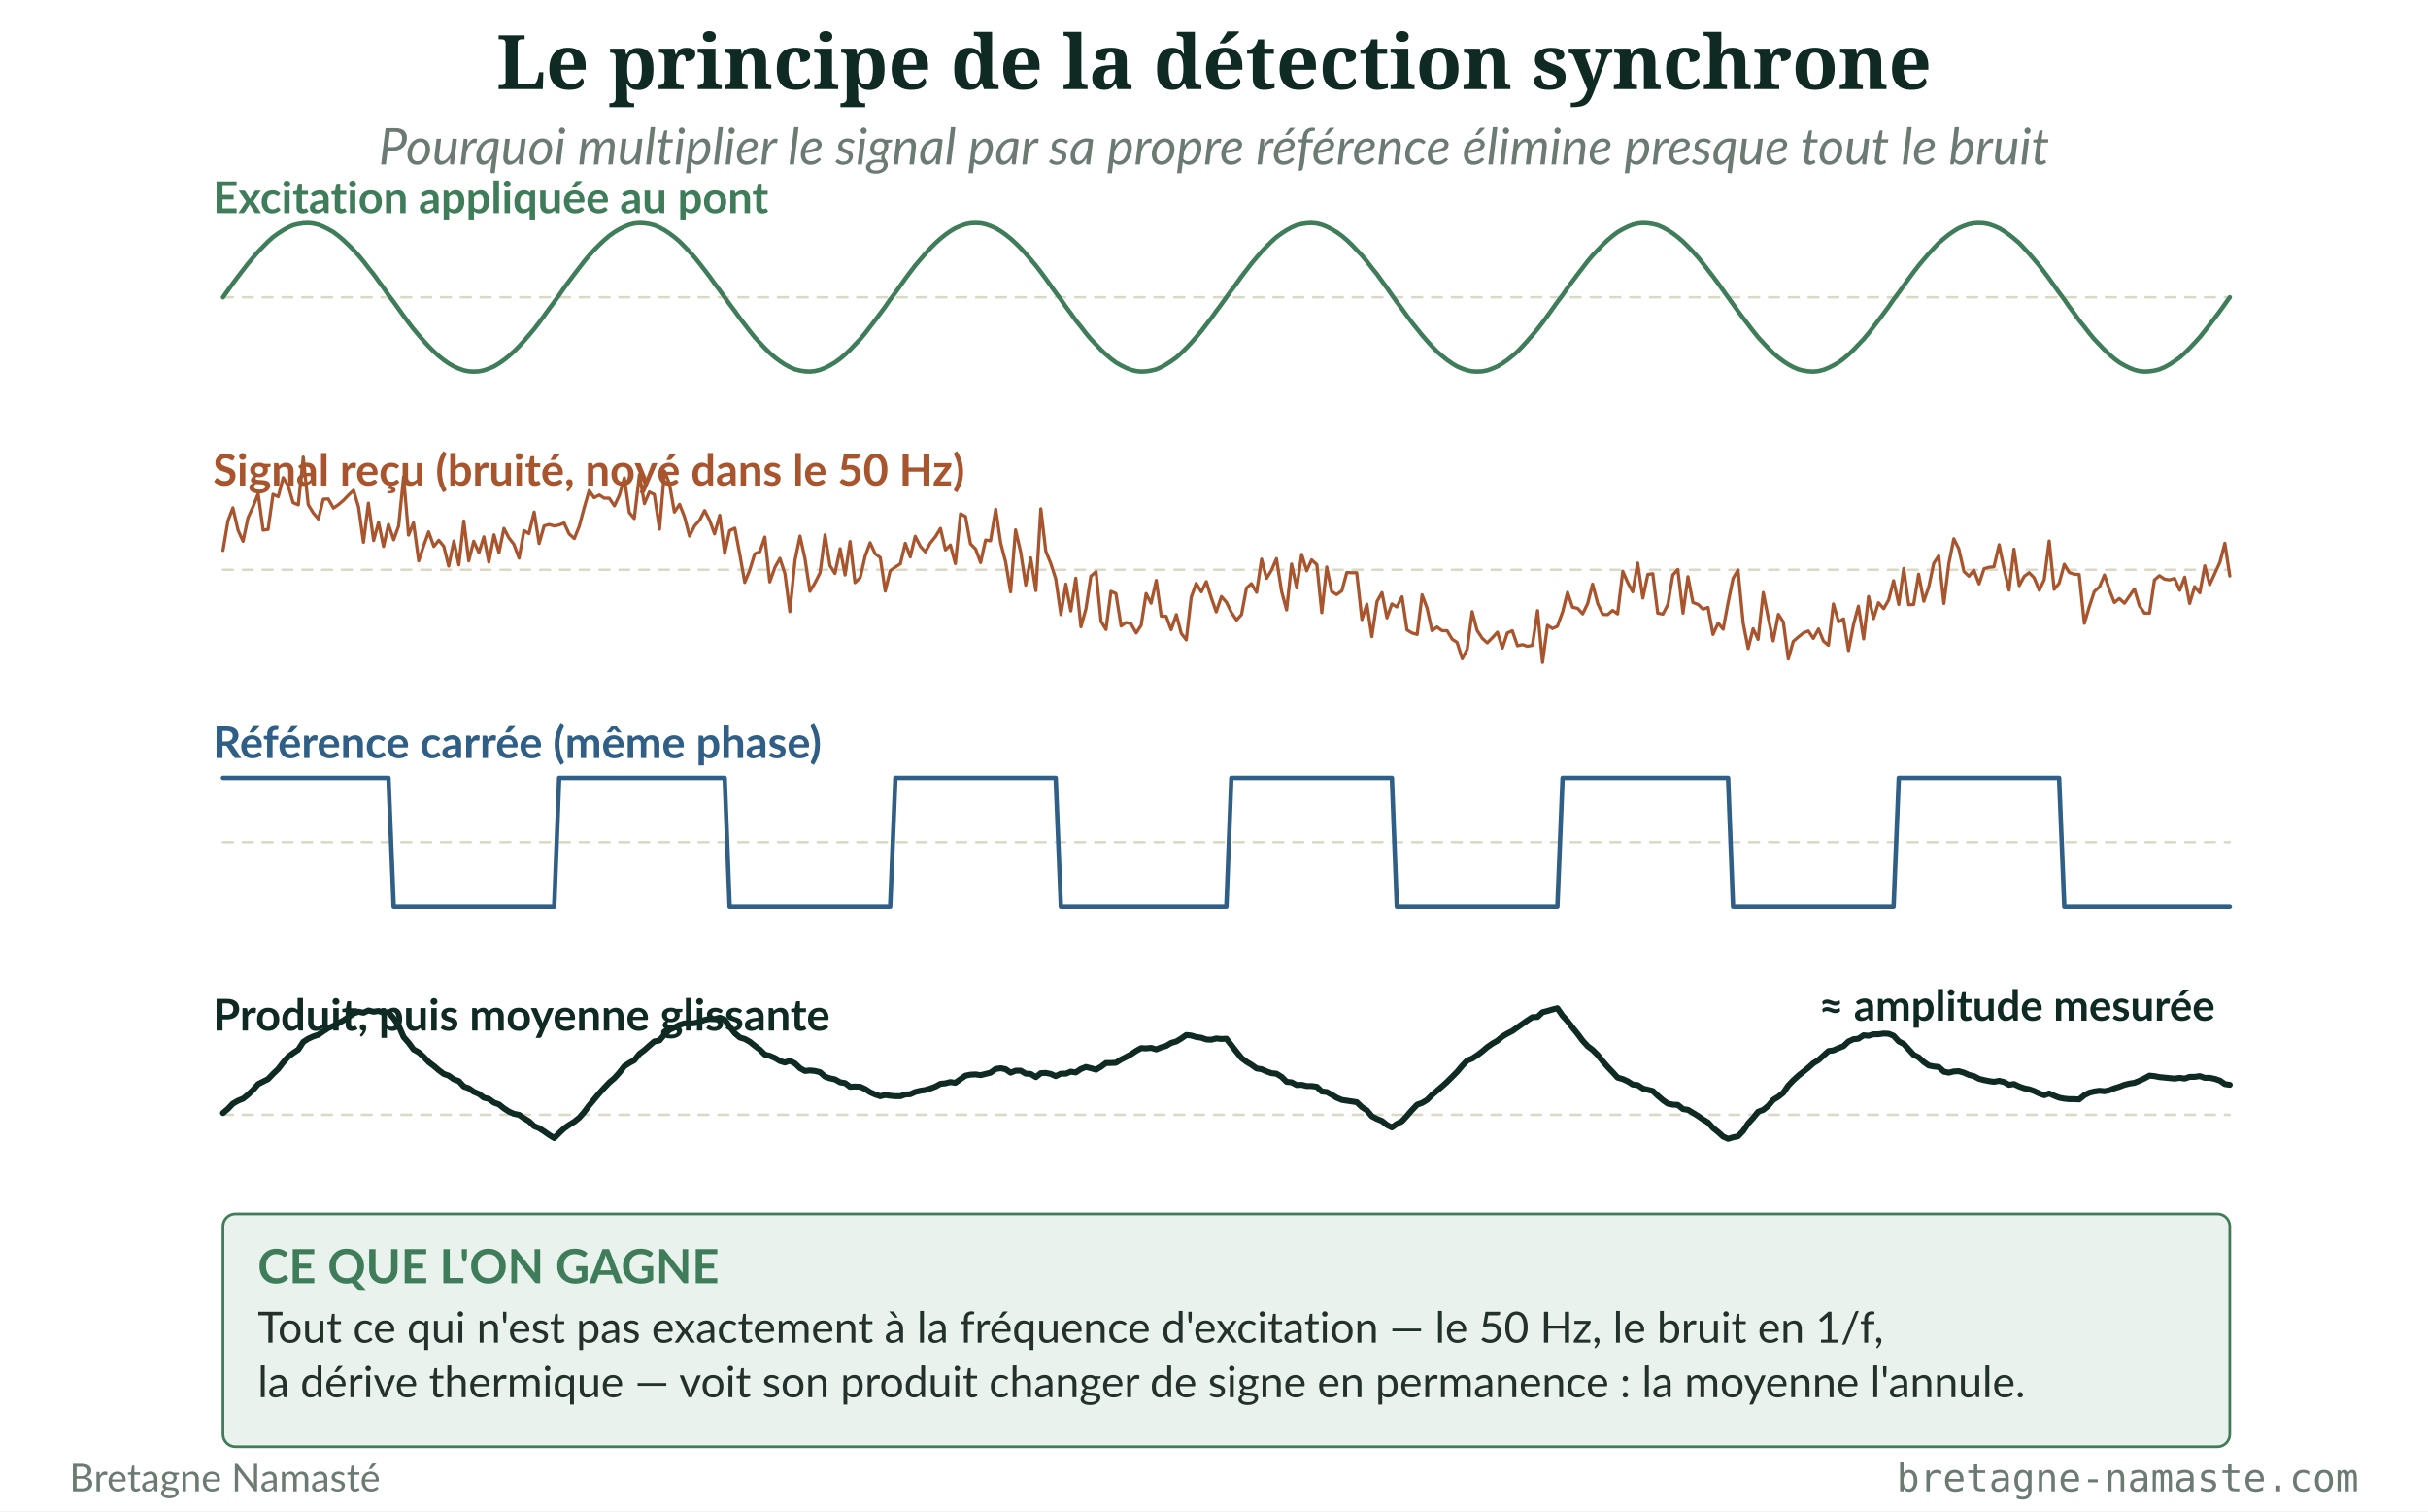
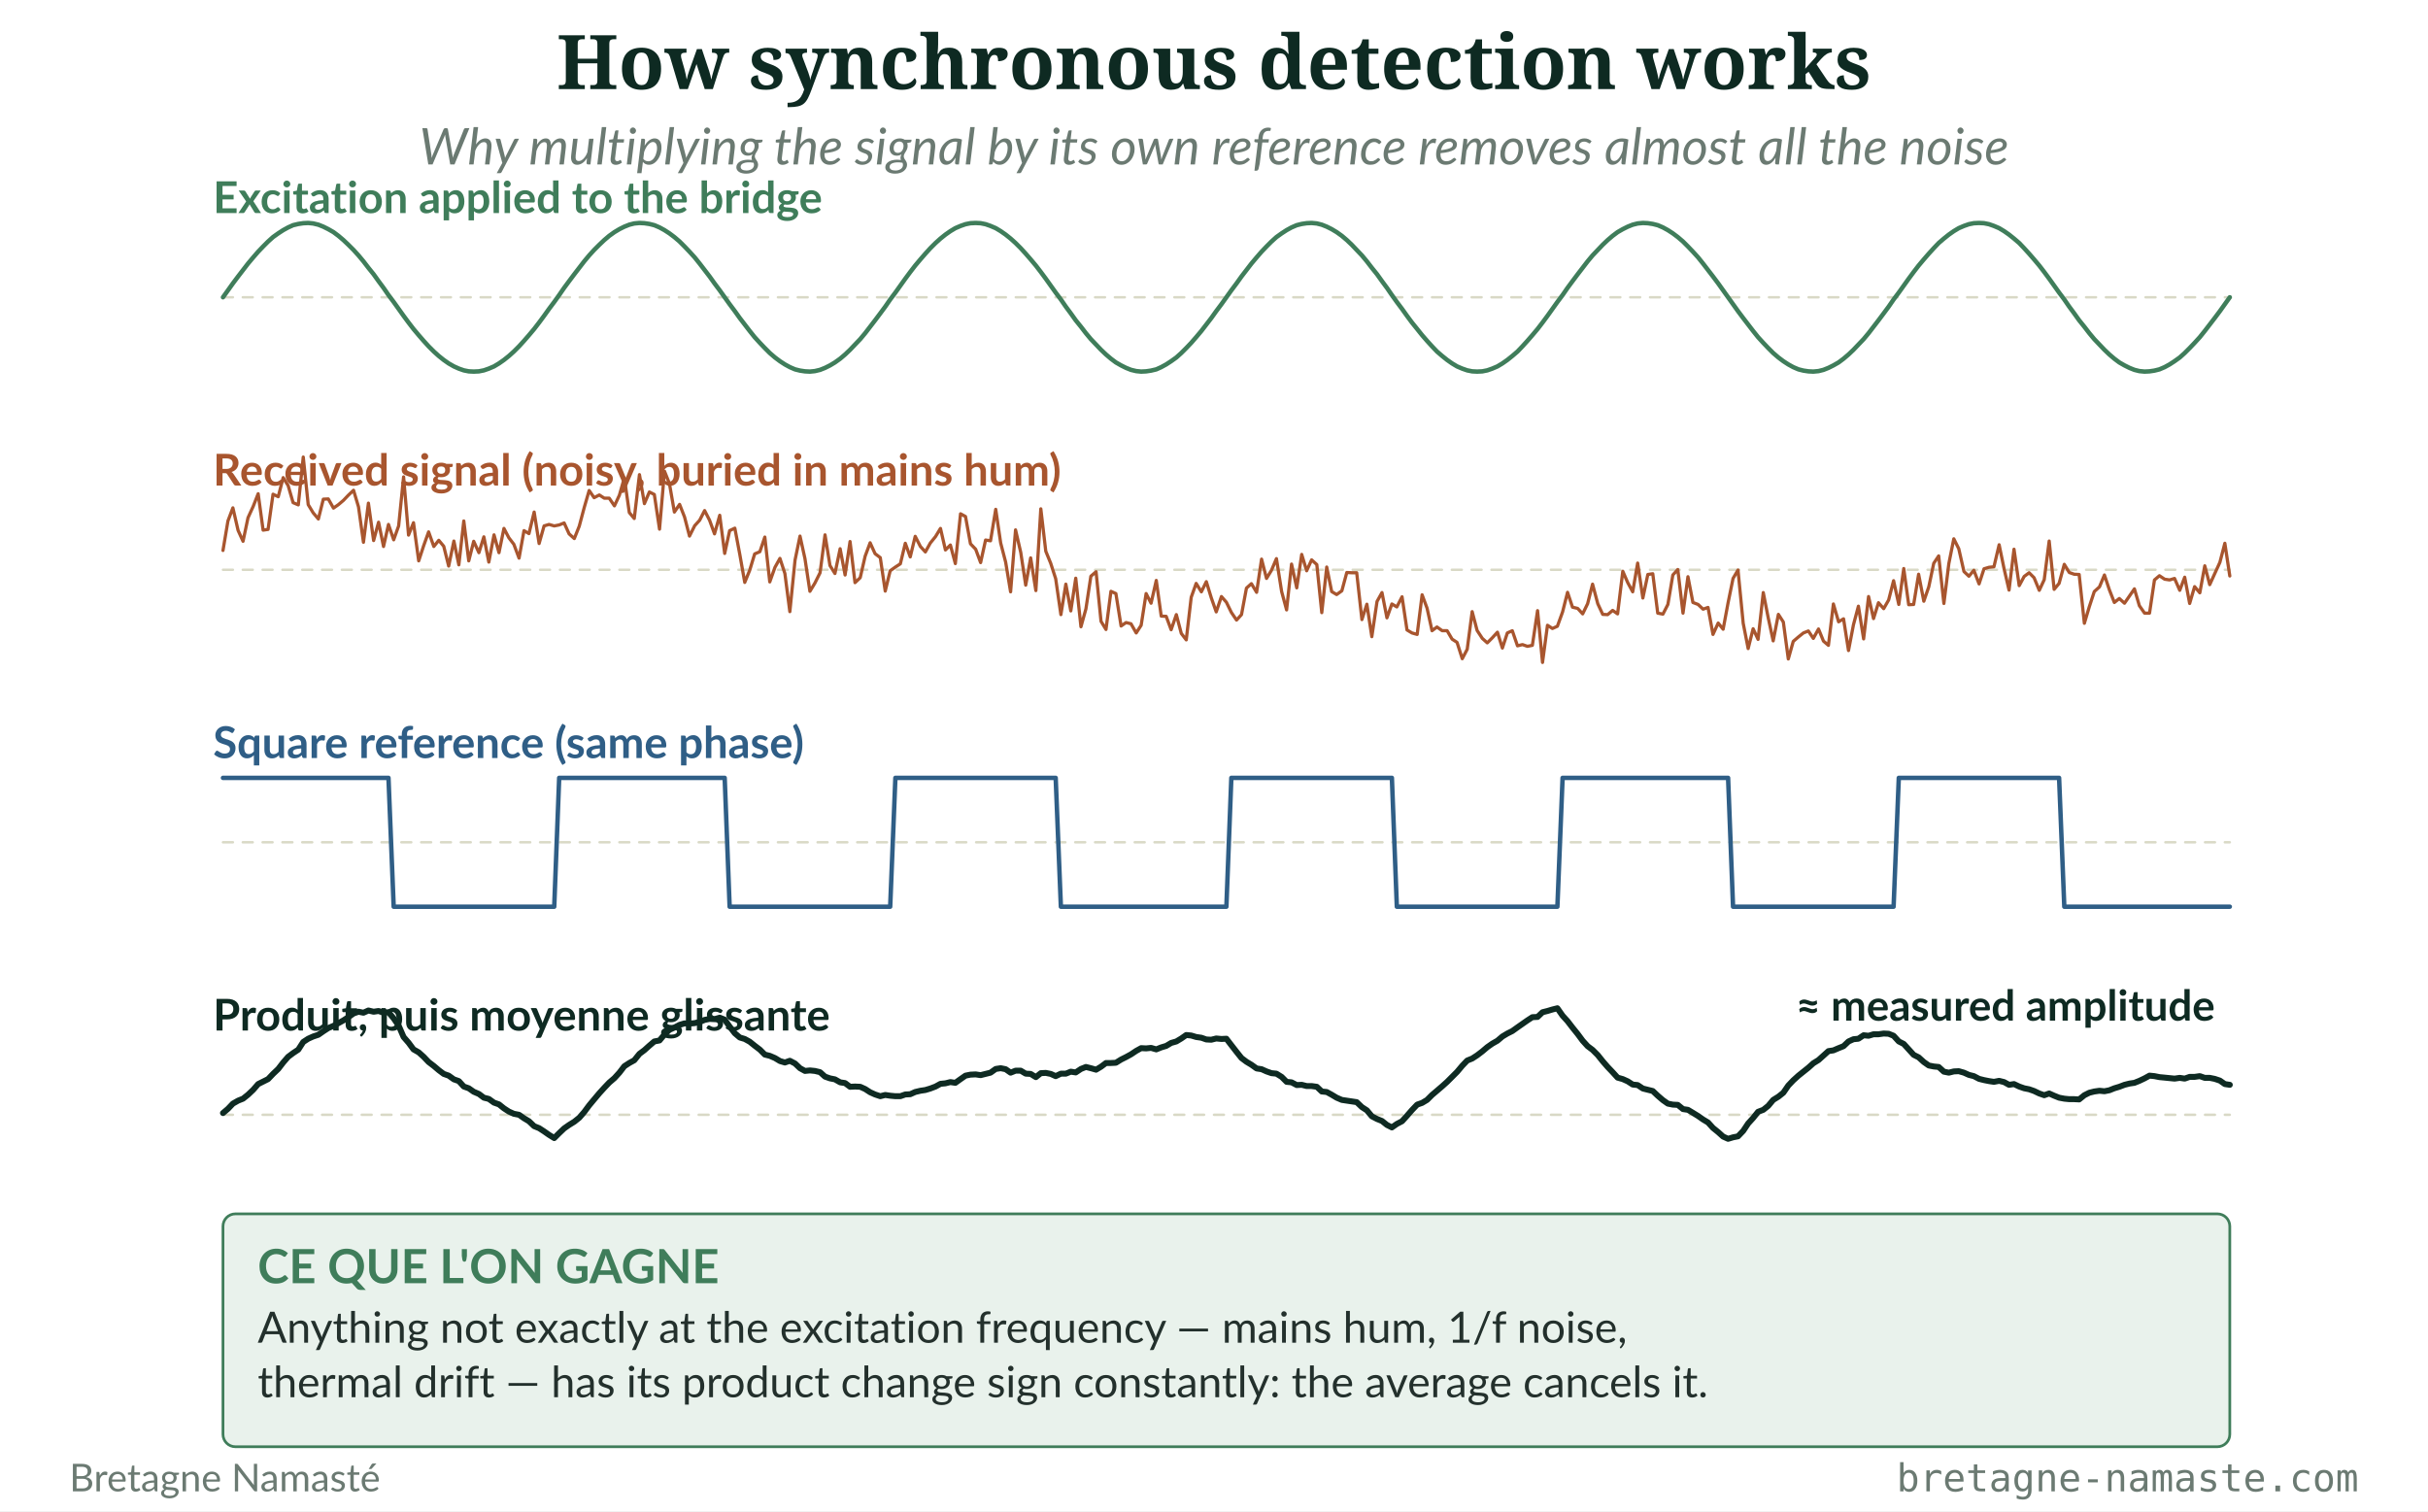
<svg xmlns="http://www.w3.org/2000/svg" viewBox="0 0 980 610" width="980" height="610">
  <defs>
    <marker id="ah" viewBox="0 0 10 10" refX="8.5" refY="5" markerWidth="5.5" markerHeight="5.5" orient="auto-start-reverse">
      <path d="M0,0 L10,5 L0,10 z" fill="#B08528" />
    </marker>
    <marker id="ahb" viewBox="0 0 10 10" refX="8.5" refY="5" markerWidth="5.5" markerHeight="5.5" orient="auto-start-reverse">
      <path d="M0,0 L10,5 L0,10 z" fill="#2F5E86" />
    </marker>
    <marker id="ahv" viewBox="0 0 10 10" refX="8.5" refY="5" markerWidth="5.5" markerHeight="5.5" orient="auto-start-reverse">
      <path d="M0,0 L10,5 L0,10 z" fill="#3F7D5A" />
    </marker>
    <marker id="ahk" viewBox="0 0 10 10" refX="8.5" refY="5" markerWidth="5" markerHeight="5" orient="auto-start-reverse">
      <path d="M0,0 L10,5 L0,10 z" fill="#23302C" />
    </marker>
    <marker id="ahc" viewBox="0 0 10 10" refX="8.5" refY="5" markerWidth="5.5" markerHeight="5.5" orient="auto-start-reverse">
      <path d="M0,0 L10,5 L0,10 z" fill="#A8552E" />
    </marker>
    <pattern id="hatch" width="7" height="7" patternTransform="rotate(45)" patternUnits="userSpaceOnUse">
      <line x1="0" y1="0" x2="0" y2="7" stroke="#E0C073" stroke-width="2.4" />
    </pattern>
    <pattern id="hatchb" width="7" height="7" patternTransform="rotate(45)" patternUnits="userSpaceOnUse">
      <line x1="0" y1="0" x2="0" y2="7" stroke="#cfe0f2" stroke-width="2.8" />
    </pattern>
  </defs>
  <rect width="980" height="610" fill="#FFFFFF" />
-   <text x="490.0" y="35.955" font-family="Cormorant Garamond, serif" font-size="30.42" fill="#0E2A22" text-anchor="middle" font-weight="700" font-style="normal" letter-spacing="0">Le principe de la détection synchrone</text>
-   <text x="490.0" y="66.379" font-family="Lato, sans-serif" font-size="20.47" fill="#6B7A72" text-anchor="middle" font-weight="400" font-style="italic" letter-spacing="0">Pourquoi multiplier le signal par sa propre référence élimine presque tout le bruit</text>
+   <text x="490.0" y="35.955" font-family="Cormorant Garamond, serif" font-size="30.42" fill="#0E2A22" text-anchor="middle" font-weight="700" font-style="normal" letter-spacing="0">How synchronous detection works</text>
+   <text x="490.0" y="66.379" font-family="Lato, sans-serif" font-size="20.47" fill="#6B7A72" text-anchor="middle" font-weight="400" font-style="italic" letter-spacing="0">Why multiplying the signal by its own reference removes almost all the noise</text>
  <line x1="90" y1="120" x2="900" y2="120" stroke="#D9D9C6" stroke-width="1.0" stroke-linecap="round" stroke-dasharray="4 4" />
-   <text x="86" y="86" font-family="Lato, sans-serif" font-size="17.7" fill="#3F7D5A" text-anchor="start" font-weight="700" font-style="normal" letter-spacing="0">Excitation appliquée au pont</text>
+   <text x="86" y="86" font-family="Lato, sans-serif" font-size="17.7" fill="#3F7D5A" text-anchor="start" font-weight="700" font-style="normal" letter-spacing="0">Excitation applied to the bridge</text>
  <line x1="90" y1="230" x2="900" y2="230" stroke="#D9D9C6" stroke-width="1.0" stroke-linecap="round" stroke-dasharray="4 4" />
-   <text x="86" y="196" font-family="Lato, sans-serif" font-size="17.7" fill="#A8552E" text-anchor="start" font-weight="700" font-style="normal" letter-spacing="0">Signal reçu (bruité, noyé dans le 50 Hz)</text>
+   <text x="86" y="196" font-family="Lato, sans-serif" font-size="17.7" fill="#A8552E" text-anchor="start" font-weight="700" font-style="normal" letter-spacing="0">Received signal (noisy, buried in mains hum)</text>
  <line x1="90" y1="340" x2="900" y2="340" stroke="#D9D9C6" stroke-width="1.0" stroke-linecap="round" stroke-dasharray="4 4" />
-   <text x="86" y="306" font-family="Lato, sans-serif" font-size="17.7" fill="#2F5E86" text-anchor="start" font-weight="700" font-style="normal" letter-spacing="0">Référence carrée (même phase)</text>
+   <text x="86" y="306" font-family="Lato, sans-serif" font-size="17.7" fill="#2F5E86" text-anchor="start" font-weight="700" font-style="normal" letter-spacing="0">Square reference (same phase)</text>
  <line x1="90" y1="450" x2="900" y2="450" stroke="#D9D9C6" stroke-width="1.0" stroke-linecap="round" stroke-dasharray="4 4" />
  <text x="86" y="416" font-family="Lato, sans-serif" font-size="17.7" fill="#0E2A22" text-anchor="start" font-weight="700" font-style="normal" letter-spacing="0">Produit, puis moyenne glissante</text>
  <path d="M 90.0,120.0 L 92.0,117.2 L 94.0,114.4 L 96.1,111.6 L 98.1,109.0 L 100.1,106.4 L 102.2,103.9 L 104.2,101.6 L 106.2,99.5 L 108.2,97.5 L 110.2,95.7 L 112.3,94.2 L 114.3,92.9 L 116.3,91.8 L 118.3,90.9 L 120.4,90.4 L 122.4,90.1 L 124.4,90.0 L 126.4,90.2 L 128.5,90.7 L 130.5,91.5 L 132.5,92.5 L 134.6,93.7 L 136.6,95.2 L 138.6,96.9 L 140.6,98.8 L 142.7,100.9 L 144.7,103.1 L 146.7,105.5 L 148.7,108.1 L 150.8,110.7 L 152.8,113.5 L 154.8,116.2 L 156.8,119.1 L 158.9,121.9 L 160.9,124.7 L 162.9,127.5 L 164.9,130.2 L 166.9,132.8 L 169.0,135.3 L 171.0,137.6 L 173.0,139.8 L 175.1,141.9 L 177.1,143.7 L 179.1,145.3 L 181.1,146.7 L 183.2,147.9 L 185.2,148.8 L 187.2,149.5 L 189.2,149.9 L 191.2,150.0 L 193.3,149.9 L 195.3,149.5 L 197.3,148.8 L 199.4,147.9 L 201.4,146.7 L 203.4,145.3 L 205.4,143.7 L 207.4,141.9 L 209.5,139.8 L 211.5,137.6 L 213.5,135.3 L 215.6,132.8 L 217.6,130.2 L 219.6,127.5 L 221.6,124.7 L 223.7,121.9 L 225.7,119.1 L 227.7,116.2 L 229.7,113.5 L 231.8,110.7 L 233.8,108.1 L 235.8,105.5 L 237.8,103.1 L 239.8,100.9 L 241.9,98.8 L 243.9,96.9 L 245.9,95.2 L 248.0,93.7 L 250.0,92.5 L 252.0,91.5 L 254.0,90.7 L 256.0,90.2 L 258.1,90.0 L 260.1,90.1 L 262.1,90.4 L 264.1,90.9 L 266.2,91.8 L 268.2,92.9 L 270.2,94.2 L 272.2,95.7 L 274.3,97.5 L 276.3,99.5 L 278.3,101.6 L 280.4,103.9 L 282.4,106.4 L 284.4,109.0 L 286.4,111.6 L 288.4,114.4 L 290.5,117.2 L 292.5,120.0 L 294.5,122.8 L 296.6,125.6 L 298.6,128.4 L 300.6,131.0 L 302.6,133.6 L 304.6,136.1 L 306.7,138.4 L 308.7,140.5 L 310.7,142.5 L 312.8,144.3 L 314.8,145.8 L 316.8,147.1 L 318.8,148.2 L 320.9,149.1 L 322.9,149.6 L 324.9,149.9 L 326.9,150.0 L 328.9,149.8 L 331.0,149.3 L 333.0,148.5 L 335.0,147.5 L 337.0,146.3 L 339.1,144.8 L 341.1,143.1 L 343.1,141.2 L 345.1,139.1 L 347.2,136.9 L 349.2,134.5 L 351.2,131.9 L 353.2,129.3 L 355.3,126.5 L 357.3,123.8 L 359.3,120.9 L 361.4,118.1 L 363.4,115.3 L 365.4,112.5 L 367.4,109.8 L 369.4,107.2 L 371.5,104.7 L 373.5,102.4 L 375.5,100.2 L 377.6,98.1 L 379.6,96.3 L 381.6,94.7 L 383.6,93.3 L 385.6,92.1 L 387.7,91.2 L 389.7,90.5 L 391.7,90.1 L 393.8,90.0 L 395.8,90.1 L 397.8,90.5 L 399.8,91.2 L 401.9,92.1 L 403.9,93.3 L 405.9,94.7 L 407.9,96.3 L 409.9,98.1 L 412.0,100.2 L 414.0,102.4 L 416.0,104.7 L 418.1,107.2 L 420.1,109.8 L 422.1,112.5 L 424.1,115.3 L 426.1,118.1 L 428.2,120.9 L 430.2,123.8 L 432.2,126.5 L 434.2,129.3 L 436.3,131.9 L 438.3,134.5 L 440.3,136.9 L 442.4,139.1 L 444.4,141.2 L 446.4,143.1 L 448.4,144.8 L 450.4,146.3 L 452.5,147.5 L 454.5,148.5 L 456.5,149.3 L 458.6,149.8 L 460.6,150.0 L 462.6,149.9 L 464.6,149.6 L 466.7,149.1 L 468.7,148.2 L 470.7,147.1 L 472.7,145.8 L 474.8,144.3 L 476.8,142.5 L 478.8,140.5 L 480.8,138.4 L 482.8,136.1 L 484.9,133.6 L 486.9,131.0 L 488.9,128.4 L 490.9,125.6 L 493.0,122.8 L 495.0,120.0 L 497.0,117.2 L 499.1,114.4 L 501.1,111.6 L 503.1,109.0 L 505.1,106.4 L 507.2,103.9 L 509.2,101.6 L 511.2,99.5 L 513.2,97.5 L 515.2,95.7 L 517.3,94.2 L 519.3,92.9 L 521.3,91.8 L 523.4,90.9 L 525.4,90.4 L 527.4,90.1 L 529.4,90.0 L 531.5,90.2 L 533.5,90.7 L 535.5,91.5 L 537.5,92.5 L 539.5,93.7 L 541.6,95.2 L 543.6,96.9 L 545.6,98.8 L 547.6,100.9 L 549.7,103.1 L 551.7,105.5 L 553.7,108.1 L 555.8,110.7 L 557.8,113.5 L 559.8,116.2 L 561.8,119.1 L 563.8,121.9 L 565.9,124.7 L 567.9,127.5 L 569.9,130.2 L 572.0,132.8 L 574.0,135.3 L 576.0,137.6 L 578.0,139.8 L 580.0,141.9 L 582.1,143.7 L 584.1,145.3 L 586.1,146.7 L 588.1,147.9 L 590.2,148.8 L 592.2,149.5 L 594.2,149.9 L 596.2,150.0 L 598.3,149.9 L 600.3,149.5 L 602.3,148.8 L 604.4,147.9 L 606.4,146.7 L 608.4,145.3 L 610.4,143.7 L 612.5,141.9 L 614.5,139.8 L 616.5,137.6 L 618.5,135.3 L 620.6,132.8 L 622.6,130.2 L 624.6,127.5 L 626.6,124.7 L 628.6,121.9 L 630.7,119.1 L 632.7,116.2 L 634.7,113.5 L 636.8,110.7 L 638.8,108.1 L 640.8,105.5 L 642.8,103.1 L 644.9,100.9 L 646.9,98.8 L 648.9,96.9 L 650.9,95.2 L 652.9,93.7 L 655.0,92.5 L 657.0,91.5 L 659.0,90.7 L 661.0,90.2 L 663.1,90.0 L 665.1,90.1 L 667.1,90.4 L 669.1,90.9 L 671.2,91.8 L 673.2,92.9 L 675.2,94.2 L 677.2,95.7 L 679.3,97.5 L 681.3,99.5 L 683.3,101.6 L 685.4,103.9 L 687.4,106.4 L 689.4,109.0 L 691.4,111.6 L 693.5,114.4 L 695.5,117.2 L 697.5,120.0 L 699.5,122.8 L 701.5,125.6 L 703.6,128.4 L 705.6,131.0 L 707.6,133.6 L 709.6,136.1 L 711.7,138.4 L 713.7,140.5 L 715.7,142.5 L 717.8,144.3 L 719.8,145.8 L 721.8,147.1 L 723.8,148.2 L 725.9,149.1 L 727.9,149.6 L 729.9,149.9 L 731.9,150.0 L 734.0,149.8 L 736.0,149.3 L 738.0,148.5 L 740.0,147.5 L 742.1,146.3 L 744.1,144.8 L 746.1,143.1 L 748.1,141.2 L 750.1,139.1 L 752.2,136.9 L 754.2,134.5 L 756.2,131.9 L 758.2,129.3 L 760.3,126.5 L 762.3,123.8 L 764.3,120.9 L 766.4,118.1 L 768.4,115.3 L 770.4,112.5 L 772.4,109.8 L 774.4,107.2 L 776.5,104.7 L 778.5,102.4 L 780.5,100.2 L 782.5,98.1 L 784.6,96.3 L 786.6,94.7 L 788.6,93.3 L 790.6,92.1 L 792.7,91.2 L 794.7,90.5 L 796.7,90.1 L 798.8,90.0 L 800.8,90.1 L 802.8,90.5 L 804.8,91.2 L 806.9,92.1 L 808.9,93.3 L 810.9,94.7 L 812.9,96.3 L 815.0,98.1 L 817.0,100.2 L 819.0,102.4 L 821.0,104.7 L 823.1,107.2 L 825.1,109.8 L 827.1,112.5 L 829.1,115.3 L 831.1,118.1 L 833.2,120.9 L 835.2,123.8 L 837.2,126.5 L 839.2,129.3 L 841.3,131.9 L 843.3,134.5 L 845.3,136.9 L 847.4,139.1 L 849.4,141.2 L 851.4,143.1 L 853.4,144.8 L 855.4,146.3 L 857.5,147.5 L 859.5,148.5 L 861.5,149.3 L 863.5,149.8 L 865.6,150.0 L 867.6,149.9 L 869.6,149.6 L 871.6,149.1 L 873.7,148.2 L 875.7,147.1 L 877.7,145.8 L 879.8,144.3 L 881.8,142.5 L 883.8,140.5 L 885.8,138.4 L 887.9,136.1 L 889.9,133.6 L 891.9,131.0 L 893.9,128.4 L 896.0,125.6 L 898.0,122.8 L 900.0,120.0" fill="none" stroke="#3F7D5A" stroke-width="1.8" stroke-linecap="round" stroke-linejoin="round" />
  <path d="M 90.0,222.2 L 92.0,210.3 L 94.0,205.0 L 96.1,214.1 L 98.1,218.5 L 100.1,209.0 L 102.2,204.4 L 104.2,199.3 L 106.2,214.0 L 108.2,213.7 L 110.2,199.5 L 112.3,200.5 L 114.3,192.8 L 116.3,196.0 L 118.3,202.9 L 120.4,203.8 L 122.4,184.5 L 124.4,203.7 L 126.4,207.0 L 128.5,209.5 L 130.5,201.5 L 132.5,201.4 L 134.6,205.1 L 136.6,203.7 L 138.6,202.0 L 140.6,199.9 L 142.7,197.9 L 144.7,204.6 L 146.7,218.9 L 148.7,203.1 L 150.8,218.2 L 152.8,210.8 L 154.8,220.6 L 156.8,211.7 L 158.9,217.9 L 160.9,212.3 L 162.9,192.5 L 164.9,216.0 L 166.9,211.0 L 169.0,226.4 L 171.0,220.3 L 173.0,214.7 L 175.1,220.6 L 177.1,218.1 L 179.1,220.5 L 181.1,228.5 L 183.2,218.4 L 185.2,228.0 L 187.2,210.3 L 189.2,226.4 L 191.2,218.5 L 193.3,223.1 L 195.3,216.7 L 197.3,226.9 L 199.4,215.9 L 201.4,223.1 L 203.4,213.3 L 205.4,217.1 L 207.4,219.7 L 209.5,225.3 L 211.5,214.2 L 213.5,215.4 L 215.6,206.7 L 217.6,219.4 L 219.6,212.3 L 221.6,211.7 L 223.7,212.3 L 225.7,211.9 L 227.7,211.1 L 229.7,215.5 L 231.8,217.4 L 233.8,212.4 L 235.8,204.9 L 237.8,198.0 L 239.8,200.9 L 241.9,199.8 L 243.9,201.1 L 245.9,201.1 L 248.0,204.2 L 250.0,199.9 L 252.0,192.9 L 254.0,206.9 L 256.0,209.3 L 258.1,191.6 L 260.1,203.3 L 262.1,198.6 L 264.1,199.6 L 266.2,213.6 L 268.2,190.2 L 270.2,195.2 L 272.2,206.7 L 274.3,203.6 L 276.3,208.7 L 278.3,216.4 L 280.4,212.2 L 282.4,210.0 L 284.4,206.1 L 286.4,210.0 L 288.4,215.5 L 290.5,208.0 L 292.5,223.4 L 294.5,214.2 L 296.6,213.2 L 298.6,223.8 L 300.6,235.1 L 302.6,230.2 L 304.6,223.6 L 306.7,222.7 L 308.7,216.8 L 310.7,234.9 L 312.8,229.0 L 314.8,225.4 L 316.8,231.5 L 318.8,246.9 L 320.9,226.1 L 322.9,216.4 L 324.9,225.5 L 326.9,238.7 L 328.9,235.4 L 331.0,231.2 L 333.0,215.9 L 335.0,228.3 L 337.0,231.5 L 339.1,221.5 L 341.1,232.1 L 343.1,218.6 L 345.1,235.2 L 347.2,233.2 L 349.2,224.5 L 351.2,219.1 L 353.2,223.5 L 355.3,225.1 L 357.3,238.6 L 359.3,230.4 L 361.4,228.9 L 363.4,227.6 L 365.4,219.3 L 367.4,224.8 L 369.4,216.5 L 371.5,220.6 L 373.5,222.8 L 375.5,219.2 L 377.6,216.6 L 379.6,213.3 L 381.6,222.0 L 383.6,220.0 L 385.6,227.5 L 387.7,207.4 L 389.7,208.5 L 391.7,219.5 L 393.8,221.7 L 395.8,227.1 L 397.8,218.0 L 399.8,218.3 L 401.9,205.6 L 403.9,219.2 L 405.9,226.9 L 407.9,238.9 L 409.9,213.9 L 412.0,223.0 L 414.0,236.2 L 416.0,225.2 L 418.1,238.4 L 420.1,205.4 L 422.1,222.5 L 424.1,227.4 L 426.1,233.6 L 428.2,248.1 L 430.2,235.8 L 432.2,246.6 L 434.2,233.4 L 436.3,253.0 L 438.3,245.8 L 440.3,232.6 L 442.4,230.8 L 444.4,250.8 L 446.4,254.1 L 448.4,238.7 L 450.4,239.6 L 452.5,252.7 L 454.5,251.3 L 456.5,251.8 L 458.6,255.5 L 460.6,252.4 L 462.6,239.6 L 464.6,243.5 L 466.7,234.3 L 468.7,248.7 L 470.7,248.8 L 472.7,254.2 L 474.8,248.1 L 476.8,255.7 L 478.8,258.3 L 480.8,241.1 L 482.8,235.5 L 484.9,238.9 L 486.9,234.8 L 488.9,241.3 L 490.9,247.0 L 493.0,240.8 L 495.0,243.1 L 497.0,247.2 L 499.1,250.3 L 501.1,248.1 L 503.1,237.4 L 505.1,235.6 L 507.2,239.1 L 509.2,225.7 L 511.2,233.5 L 513.2,230.2 L 515.2,225.5 L 517.3,238.8 L 519.3,246.2 L 521.3,227.7 L 523.4,237.3 L 525.4,223.8 L 527.4,230.4 L 529.4,226.0 L 531.5,227.9 L 533.5,247.3 L 535.5,228.9 L 537.5,238.8 L 539.5,240.0 L 541.6,238.5 L 543.6,231.1 L 545.6,231.2 L 547.6,231.2 L 549.7,250.1 L 551.7,243.9 L 553.7,257.0 L 555.8,242.8 L 557.8,239.2 L 559.8,249.4 L 561.8,243.8 L 563.8,245.0 L 565.9,240.9 L 567.9,254.3 L 569.9,255.5 L 572.0,256.1 L 574.0,240.1 L 576.0,245.5 L 578.0,254.6 L 580.0,253.1 L 582.1,254.6 L 584.1,254.6 L 586.1,258.0 L 588.1,259.3 L 590.2,265.9 L 592.2,262.1 L 594.2,246.9 L 596.2,254.5 L 598.3,257.7 L 600.3,259.5 L 602.3,257.5 L 604.4,255.2 L 606.4,261.6 L 608.4,255.5 L 610.4,254.6 L 612.5,260.7 L 614.5,260.2 L 616.5,260.9 L 618.5,260.5 L 620.6,246.5 L 622.6,267.4 L 624.6,252.4 L 626.6,253.7 L 628.6,252.8 L 630.7,247.0 L 632.7,239.1 L 634.7,245.1 L 636.8,245.6 L 638.8,247.8 L 640.8,243.7 L 642.8,235.8 L 644.9,243.7 L 646.9,248.0 L 648.9,248.1 L 650.9,246.4 L 652.9,247.8 L 655.0,230.6 L 657.0,235.2 L 659.0,238.9 L 661.0,227.3 L 663.1,241.4 L 665.1,231.9 L 667.1,231.6 L 669.1,247.5 L 671.2,247.9 L 673.2,244.0 L 675.2,232.1 L 677.2,229.9 L 679.3,247.5 L 681.3,232.8 L 683.3,243.2 L 685.4,244.0 L 687.4,245.9 L 689.4,245.2 L 691.4,256.1 L 693.5,251.5 L 695.5,254.0 L 697.5,243.3 L 699.5,233.5 L 701.5,230.1 L 703.6,251.6 L 705.6,261.8 L 707.6,253.8 L 709.6,258.1 L 711.7,239.2 L 713.7,249.4 L 715.7,258.7 L 717.8,248.0 L 719.8,251.1 L 721.8,266.0 L 723.8,258.9 L 725.9,257.1 L 727.9,255.5 L 729.9,254.7 L 731.9,257.7 L 734.0,253.9 L 736.0,258.8 L 738.0,260.5 L 740.0,243.8 L 742.1,251.0 L 744.1,249.8 L 746.1,262.6 L 748.1,252.2 L 750.1,244.7 L 752.2,257.9 L 754.2,240.8 L 756.2,249.7 L 758.2,243.3 L 760.3,245.7 L 762.3,242.2 L 764.3,234.4 L 766.4,244.0 L 768.4,229.5 L 770.4,244.1 L 772.4,244.0 L 774.4,231.8 L 776.5,242.7 L 778.5,236.9 L 780.5,227.4 L 782.5,224.4 L 784.6,243.6 L 786.6,227.5 L 788.6,217.5 L 790.6,221.5 L 792.7,230.7 L 794.7,232.6 L 796.7,230.2 L 798.8,235.7 L 800.8,229.6 L 802.8,229.0 L 804.8,228.8 L 806.9,219.9 L 808.9,229.6 L 810.9,238.2 L 812.9,221.7 L 815.0,236.4 L 817.0,232.7 L 819.0,231.2 L 821.0,233.2 L 823.1,238.3 L 825.1,234.0 L 827.1,218.4 L 829.1,237.9 L 831.1,235.5 L 833.2,227.8 L 835.2,231.1 L 837.2,231.8 L 839.2,231.9 L 841.3,251.6 L 843.3,244.9 L 845.3,238.8 L 847.4,236.9 L 849.4,232.1 L 851.4,238.1 L 853.4,243.2 L 855.4,241.6 L 857.5,243.5 L 859.5,240.6 L 861.5,237.7 L 863.5,244.5 L 865.6,247.5 L 867.6,247.5 L 869.6,234.1 L 871.6,232.4 L 873.7,233.8 L 875.7,234.1 L 877.7,233.5 L 879.8,238.3 L 881.8,233.0 L 883.8,243.6 L 885.8,236.8 L 887.9,239.3 L 889.9,228.4 L 891.9,236.0 L 893.9,231.6 L 896.0,227.0 L 898.0,219.3 L 900.0,232.5" fill="none" stroke="#A8552E" stroke-width="1.3" stroke-linecap="round" stroke-linejoin="round" />
  <path d="M 90.0,314.0 L 92.0,314.0 L 94.0,314.0 L 96.1,314.0 L 98.1,314.0 L 100.1,314.0 L 102.2,314.0 L 104.2,314.0 L 106.2,314.0 L 108.2,314.0 L 110.2,314.0 L 112.3,314.0 L 114.3,314.0 L 116.3,314.0 L 118.3,314.0 L 120.4,314.0 L 122.4,314.0 L 124.4,314.0 L 126.4,314.0 L 128.5,314.0 L 130.5,314.0 L 132.5,314.0 L 134.6,314.0 L 136.6,314.0 L 138.6,314.0 L 140.6,314.0 L 142.7,314.0 L 144.7,314.0 L 146.7,314.0 L 148.7,314.0 L 150.8,314.0 L 152.8,314.0 L 154.8,314.0 L 156.8,314.0 L 158.9,366.0 L 160.9,366.0 L 162.9,366.0 L 164.9,366.0 L 166.9,366.0 L 169.0,366.0 L 171.0,366.0 L 173.0,366.0 L 175.1,366.0 L 177.1,366.0 L 179.1,366.0 L 181.1,366.0 L 183.2,366.0 L 185.2,366.0 L 187.2,366.0 L 189.2,366.0 L 191.2,366.0 L 193.3,366.0 L 195.3,366.0 L 197.3,366.0 L 199.4,366.0 L 201.4,366.0 L 203.4,366.0 L 205.4,366.0 L 207.4,366.0 L 209.5,366.0 L 211.5,366.0 L 213.5,366.0 L 215.6,366.0 L 217.6,366.0 L 219.6,366.0 L 221.6,366.0 L 223.7,366.0 L 225.7,314.0 L 227.7,314.0 L 229.7,314.0 L 231.8,314.0 L 233.8,314.0 L 235.8,314.0 L 237.8,314.0 L 239.8,314.0 L 241.9,314.0 L 243.9,314.0 L 245.9,314.0 L 248.0,314.0 L 250.0,314.0 L 252.0,314.0 L 254.0,314.0 L 256.0,314.0 L 258.1,314.0 L 260.1,314.0 L 262.1,314.0 L 264.1,314.0 L 266.2,314.0 L 268.2,314.0 L 270.2,314.0 L 272.2,314.0 L 274.3,314.0 L 276.3,314.0 L 278.3,314.0 L 280.4,314.0 L 282.4,314.0 L 284.4,314.0 L 286.4,314.0 L 288.4,314.0 L 290.5,314.0 L 292.5,314.0 L 294.5,366.0 L 296.6,366.0 L 298.6,366.0 L 300.6,366.0 L 302.6,366.0 L 304.6,366.0 L 306.7,366.0 L 308.7,366.0 L 310.7,366.0 L 312.8,366.0 L 314.8,366.0 L 316.8,366.0 L 318.8,366.0 L 320.9,366.0 L 322.9,366.0 L 324.9,366.0 L 326.9,366.0 L 328.9,366.0 L 331.0,366.0 L 333.0,366.0 L 335.0,366.0 L 337.0,366.0 L 339.1,366.0 L 341.1,366.0 L 343.1,366.0 L 345.1,366.0 L 347.2,366.0 L 349.2,366.0 L 351.2,366.0 L 353.2,366.0 L 355.3,366.0 L 357.3,366.0 L 359.3,366.0 L 361.4,314.0 L 363.4,314.0 L 365.4,314.0 L 367.4,314.0 L 369.4,314.0 L 371.5,314.0 L 373.5,314.0 L 375.5,314.0 L 377.6,314.0 L 379.6,314.0 L 381.6,314.0 L 383.6,314.0 L 385.6,314.0 L 387.7,314.0 L 389.7,314.0 L 391.7,314.0 L 393.8,314.0 L 395.8,314.0 L 397.8,314.0 L 399.8,314.0 L 401.9,314.0 L 403.9,314.0 L 405.9,314.0 L 407.9,314.0 L 409.9,314.0 L 412.0,314.0 L 414.0,314.0 L 416.0,314.0 L 418.1,314.0 L 420.1,314.0 L 422.1,314.0 L 424.1,314.0 L 426.1,314.0 L 428.2,366.0 L 430.2,366.0 L 432.2,366.0 L 434.2,366.0 L 436.3,366.0 L 438.3,366.0 L 440.3,366.0 L 442.4,366.0 L 444.4,366.0 L 446.4,366.0 L 448.4,366.0 L 450.4,366.0 L 452.5,366.0 L 454.5,366.0 L 456.5,366.0 L 458.6,366.0 L 460.6,366.0 L 462.6,366.0 L 464.6,366.0 L 466.7,366.0 L 468.7,366.0 L 470.7,366.0 L 472.7,366.0 L 474.8,366.0 L 476.8,366.0 L 478.8,366.0 L 480.8,366.0 L 482.8,366.0 L 484.9,366.0 L 486.9,366.0 L 488.9,366.0 L 490.9,366.0 L 493.0,366.0 L 495.0,366.0 L 497.0,314.0 L 499.1,314.0 L 501.1,314.0 L 503.1,314.0 L 505.1,314.0 L 507.2,314.0 L 509.2,314.0 L 511.2,314.0 L 513.2,314.0 L 515.2,314.0 L 517.3,314.0 L 519.3,314.0 L 521.3,314.0 L 523.4,314.0 L 525.4,314.0 L 527.4,314.0 L 529.4,314.0 L 531.5,314.0 L 533.5,314.0 L 535.5,314.0 L 537.5,314.0 L 539.5,314.0 L 541.6,314.0 L 543.6,314.0 L 545.6,314.0 L 547.6,314.0 L 549.7,314.0 L 551.7,314.0 L 553.7,314.0 L 555.8,314.0 L 557.8,314.0 L 559.8,314.0 L 561.8,314.0 L 563.8,366.0 L 565.9,366.0 L 567.9,366.0 L 569.9,366.0 L 572.0,366.0 L 574.0,366.0 L 576.0,366.0 L 578.0,366.0 L 580.0,366.0 L 582.1,366.0 L 584.1,366.0 L 586.1,366.0 L 588.1,366.0 L 590.2,366.0 L 592.2,366.0 L 594.2,366.0 L 596.2,366.0 L 598.3,366.0 L 600.3,366.0 L 602.3,366.0 L 604.4,366.0 L 606.4,366.0 L 608.4,366.0 L 610.4,366.0 L 612.5,366.0 L 614.5,366.0 L 616.5,366.0 L 618.5,366.0 L 620.6,366.0 L 622.6,366.0 L 624.6,366.0 L 626.6,366.0 L 628.6,366.0 L 630.7,314.0 L 632.7,314.0 L 634.7,314.0 L 636.8,314.0 L 638.8,314.0 L 640.8,314.0 L 642.8,314.0 L 644.9,314.0 L 646.9,314.0 L 648.9,314.0 L 650.9,314.0 L 652.9,314.0 L 655.0,314.0 L 657.0,314.0 L 659.0,314.0 L 661.0,314.0 L 663.1,314.0 L 665.1,314.0 L 667.1,314.0 L 669.1,314.0 L 671.2,314.0 L 673.2,314.0 L 675.2,314.0 L 677.2,314.0 L 679.3,314.0 L 681.3,314.0 L 683.3,314.0 L 685.4,314.0 L 687.4,314.0 L 689.4,314.0 L 691.4,314.0 L 693.5,314.0 L 695.5,314.0 L 697.5,314.0 L 699.5,366.0 L 701.5,366.0 L 703.6,366.0 L 705.6,366.0 L 707.6,366.0 L 709.6,366.0 L 711.7,366.0 L 713.7,366.0 L 715.7,366.0 L 717.8,366.0 L 719.8,366.0 L 721.8,366.0 L 723.8,366.0 L 725.9,366.0 L 727.9,366.0 L 729.9,366.0 L 731.9,366.0 L 734.0,366.0 L 736.0,366.0 L 738.0,366.0 L 740.0,366.0 L 742.1,366.0 L 744.1,366.0 L 746.1,366.0 L 748.1,366.0 L 750.1,366.0 L 752.2,366.0 L 754.2,366.0 L 756.2,366.0 L 758.2,366.0 L 760.3,366.0 L 762.3,366.0 L 764.3,366.0 L 766.4,314.0 L 768.4,314.0 L 770.4,314.0 L 772.4,314.0 L 774.4,314.0 L 776.5,314.0 L 778.5,314.0 L 780.5,314.0 L 782.5,314.0 L 784.6,314.0 L 786.6,314.0 L 788.6,314.0 L 790.6,314.0 L 792.7,314.0 L 794.7,314.0 L 796.7,314.0 L 798.8,314.0 L 800.8,314.0 L 802.8,314.0 L 804.8,314.0 L 806.9,314.0 L 808.9,314.0 L 810.9,314.0 L 812.9,314.0 L 815.0,314.0 L 817.0,314.0 L 819.0,314.0 L 821.0,314.0 L 823.1,314.0 L 825.1,314.0 L 827.1,314.0 L 829.1,314.0 L 831.1,314.0 L 833.2,366.0 L 835.2,366.0 L 837.2,366.0 L 839.2,366.0 L 841.3,366.0 L 843.3,366.0 L 845.3,366.0 L 847.4,366.0 L 849.4,366.0 L 851.4,366.0 L 853.4,366.0 L 855.4,366.0 L 857.5,366.0 L 859.5,366.0 L 861.5,366.0 L 863.5,366.0 L 865.6,366.0 L 867.6,366.0 L 869.6,366.0 L 871.6,366.0 L 873.7,366.0 L 875.7,366.0 L 877.7,366.0 L 879.8,366.0 L 881.8,366.0 L 883.8,366.0 L 885.8,366.0 L 887.9,366.0 L 889.9,366.0 L 891.9,366.0 L 893.9,366.0 L 896.0,366.0 L 898.0,366.0 L 900.0,366.0" fill="none" stroke="#2F5E86" stroke-width="1.8" stroke-linecap="round" stroke-linejoin="round" />
  <path d="M 90.0,449.3 L 92.0,447.6 L 94.0,445.5 L 96.1,444.3 L 98.1,443.5 L 100.1,441.9 L 102.2,439.9 L 104.2,437.6 L 106.2,436.6 L 108.2,435.6 L 110.2,433.5 L 112.3,431.5 L 114.3,428.9 L 116.3,426.6 L 118.3,425.1 L 120.4,423.7 L 122.4,420.6 L 124.4,419.3 L 126.4,418.4 L 128.5,417.7 L 130.5,416.3 L 132.5,415.0 L 134.6,414.1 L 136.6,413.0 L 138.6,411.9 L 140.6,410.6 L 142.7,409.1 L 144.7,408.4 L 146.7,408.8 L 148.7,407.9 L 150.8,408.4 L 152.8,408.1 L 154.8,408.8 L 156.8,408.6 L 158.9,411.1 L 160.9,414.0 L 162.9,418.6 L 164.9,420.9 L 166.9,423.6 L 169.0,424.8 L 171.0,426.6 L 173.0,428.7 L 175.1,430.3 L 177.1,432.0 L 179.1,433.5 L 181.1,434.2 L 183.2,435.7 L 185.2,436.4 L 187.2,438.6 L 189.2,439.3 L 191.2,440.7 L 193.3,441.6 L 195.3,443.1 L 197.3,443.6 L 199.4,445.1 L 201.4,445.8 L 203.4,447.4 L 205.4,448.7 L 207.4,449.6 L 209.5,450.0 L 211.5,451.4 L 213.5,452.6 L 215.6,454.6 L 217.6,455.4 L 219.6,456.7 L 221.6,458.1 L 223.7,459.4 L 225.7,457.4 L 227.7,455.5 L 229.7,454.1 L 231.8,452.8 L 233.8,451.2 L 235.8,448.9 L 237.8,446.2 L 239.8,443.8 L 241.9,441.3 L 243.9,439.1 L 245.9,437.0 L 248.0,435.2 L 250.0,433.0 L 252.0,430.4 L 254.0,429.1 L 256.0,428.0 L 258.1,425.4 L 260.1,423.9 L 262.1,422.1 L 264.1,420.4 L 266.2,420.0 L 268.2,417.6 L 270.2,415.7 L 272.2,414.8 L 274.3,413.7 L 276.3,413.1 L 278.3,413.2 L 280.4,413.0 L 282.4,412.5 L 284.4,411.7 L 286.4,411.3 L 288.4,411.4 L 290.5,410.8 L 292.5,411.6 L 294.5,414.4 L 296.6,417.1 L 298.6,418.8 L 300.6,419.4 L 302.6,420.5 L 304.6,422.1 L 306.7,423.7 L 308.7,425.7 L 310.7,426.2 L 312.8,427.1 L 314.8,428.3 L 316.8,428.9 L 318.8,428.2 L 320.9,429.3 L 322.9,431.2 L 324.9,432.3 L 326.9,432.1 L 328.9,432.3 L 331.0,432.8 L 333.0,434.6 L 335.0,435.3 L 337.0,435.7 L 339.1,436.9 L 341.1,437.2 L 343.1,438.7 L 345.1,438.6 L 347.2,438.7 L 349.2,439.6 L 351.2,440.9 L 353.2,441.8 L 355.3,442.5 L 357.3,442.0 L 359.3,442.3 L 361.4,442.5 L 363.4,442.5 L 365.4,441.8 L 367.4,441.7 L 369.4,440.8 L 371.5,440.3 L 373.5,440.0 L 375.5,439.4 L 377.6,438.6 L 379.6,437.5 L 381.6,437.3 L 383.6,436.8 L 385.6,437.1 L 387.7,435.6 L 389.7,434.2 L 391.7,433.8 L 393.8,433.7 L 395.8,434.0 L 397.8,433.5 L 399.8,433.0 L 401.9,431.5 L 403.9,431.2 L 405.9,431.6 L 407.9,433.0 L 409.9,432.2 L 412.0,432.2 L 414.0,433.4 L 416.0,433.5 L 418.1,434.8 L 420.1,433.2 L 422.1,433.1 L 424.1,433.5 L 426.1,434.4 L 428.2,433.4 L 430.2,433.4 L 432.2,432.6 L 434.2,432.9 L 436.3,431.5 L 438.3,430.7 L 440.3,431.2 L 442.4,431.8 L 444.4,430.6 L 446.4,429.1 L 448.4,429.1 L 450.4,429.0 L 452.5,427.7 L 454.5,426.7 L 456.5,425.6 L 458.6,424.2 L 460.6,423.1 L 462.6,423.2 L 464.6,423.0 L 466.7,423.6 L 468.7,422.8 L 470.7,422.2 L 472.7,421.0 L 474.8,420.4 L 476.8,419.2 L 478.8,417.8 L 480.8,418.0 L 482.8,418.6 L 484.9,418.9 L 486.9,419.6 L 488.9,419.7 L 490.9,419.2 L 493.0,419.4 L 495.0,419.3 L 497.0,421.9 L 499.1,424.6 L 501.1,427.1 L 503.1,428.6 L 505.1,429.8 L 507.2,431.3 L 509.2,431.6 L 511.2,432.5 L 513.2,433.2 L 515.2,433.4 L 517.3,434.7 L 519.3,436.7 L 521.3,436.9 L 523.4,438.0 L 525.4,437.9 L 527.4,438.4 L 529.4,438.4 L 531.5,438.7 L 533.5,440.6 L 535.5,440.8 L 537.5,441.9 L 539.5,443.1 L 541.6,444.0 L 543.6,444.3 L 545.6,444.6 L 547.6,444.9 L 549.7,446.9 L 551.7,448.2 L 553.7,450.6 L 555.8,451.7 L 557.8,452.5 L 559.8,454.1 L 561.8,455.1 L 563.8,453.7 L 565.9,452.6 L 567.9,450.4 L 569.9,448.1 L 572.0,445.9 L 574.0,445.2 L 576.0,444.0 L 578.0,442.0 L 580.0,440.3 L 582.1,438.5 L 584.1,436.7 L 586.1,434.7 L 588.1,432.7 L 590.2,430.2 L 592.2,428.1 L 594.2,427.3 L 596.2,426.0 L 598.3,424.4 L 600.3,422.7 L 602.3,421.3 L 604.4,420.1 L 606.4,418.4 L 608.4,417.2 L 610.4,416.2 L 612.5,414.7 L 614.5,413.3 L 616.5,411.9 L 618.5,410.6 L 620.6,410.5 L 622.6,408.6 L 624.6,408.1 L 626.6,407.5 L 628.6,407.0 L 630.7,410.0 L 632.7,412.2 L 634.7,414.8 L 636.8,417.4 L 638.8,420.1 L 640.8,422.3 L 642.8,423.8 L 644.9,425.9 L 646.9,428.4 L 648.9,430.7 L 650.9,432.8 L 652.9,435.0 L 655.0,435.6 L 657.0,436.5 L 659.0,437.8 L 661.0,438.0 L 663.1,439.4 L 665.1,439.9 L 667.1,440.4 L 669.1,442.3 L 671.2,444.1 L 673.2,445.5 L 675.2,445.9 L 677.2,446.0 L 679.3,447.7 L 681.3,448.0 L 683.3,449.2 L 685.4,450.5 L 687.4,451.9 L 689.4,453.1 L 691.4,455.3 L 693.5,457.0 L 695.5,458.8 L 697.5,459.7 L 699.5,459.1 L 701.5,458.7 L 703.6,456.5 L 705.6,453.5 L 707.6,451.3 L 709.6,448.8 L 711.7,448.0 L 713.7,446.4 L 715.7,444.0 L 717.8,442.7 L 719.8,441.1 L 721.8,438.2 L 723.8,436.1 L 725.9,434.2 L 727.9,432.6 L 729.9,431.0 L 731.9,429.2 L 734.0,427.9 L 736.0,426.1 L 738.0,424.3 L 740.0,424.0 L 742.1,423.1 L 744.1,422.3 L 746.1,420.4 L 748.1,419.5 L 750.1,419.3 L 752.2,417.9 L 754.2,418.1 L 756.2,417.5 L 758.2,417.5 L 760.3,417.2 L 762.3,417.3 L 764.3,418.1 L 766.4,420.4 L 768.4,421.4 L 770.4,423.6 L 772.4,425.8 L 774.4,426.8 L 776.5,428.7 L 778.5,430.1 L 780.5,430.5 L 782.5,430.7 L 784.6,432.6 L 786.6,433.0 L 788.6,432.5 L 790.6,432.4 L 792.7,433.0 L 794.7,433.9 L 796.7,434.4 L 798.8,435.5 L 800.8,436.0 L 802.8,436.4 L 804.8,436.7 L 806.9,436.3 L 808.9,436.8 L 810.9,437.9 L 812.9,437.6 L 815.0,438.6 L 817.0,439.3 L 819.0,439.7 L 821.0,440.4 L 823.1,441.4 L 825.1,442.1 L 827.1,441.4 L 829.1,442.3 L 831.1,443.1 L 833.2,443.5 L 835.2,443.7 L 837.2,443.7 L 839.2,443.8 L 841.3,442.1 L 843.3,441.1 L 845.3,440.6 L 847.4,440.3 L 849.4,440.5 L 851.4,440.1 L 853.4,439.3 L 855.4,438.7 L 857.5,437.9 L 859.5,437.4 L 861.5,437.1 L 863.5,436.3 L 865.6,435.3 L 867.6,434.2 L 869.6,434.4 L 871.6,434.8 L 873.7,435.0 L 875.7,435.2 L 877.7,435.4 L 879.8,435.1 L 881.8,435.4 L 883.8,434.7 L 885.8,434.7 L 887.9,434.4 L 889.9,435.1 L 891.9,435.1 L 893.9,435.5 L 896.0,436.2 L 898.0,437.6 L 900.0,437.9" fill="none" stroke="#0E2A22" stroke-width="2.4" stroke-linecap="round" stroke-linejoin="round" />
-   <text x="894" y="412" font-family="Lato, sans-serif" font-size="17.15" fill="#0E2A22" text-anchor="end" font-weight="700" font-style="normal" letter-spacing="0">≈ amplitude mesurée</text>
+   <text x="894" y="412" font-family="Lato, sans-serif" font-size="17.15" fill="#0E2A22" text-anchor="end" font-weight="700" font-style="normal" letter-spacing="0">≈ measured amplitude</text>
  <rect x="90" y="490" width="810" height="94" rx="5" fill="#E9F2EC" stroke="#3F7D5A" stroke-width="1.1" />
  <text x="104" y="518" font-family="Lato, sans-serif" font-size="19.08" fill="#3F7D5A" text-anchor="start" font-weight="700" font-style="normal" letter-spacing="0">CE QUE L'ON GAGNE</text>
-   <text x="104" y="542" font-family="Lato, sans-serif" font-size="17.42" fill="#23302C" text-anchor="start" font-weight="400" font-style="normal" letter-spacing="0">Tout ce qui n'est pas exactement à la fréquence d'excitation — le 50 Hz, le bruit en 1/f,</text>
-   <text x="104" y="564" font-family="Lato, sans-serif" font-size="17.42" fill="#23302C" text-anchor="start" font-weight="400" font-style="normal" letter-spacing="0">la dérive thermique — voit son produit changer de signe en permanence : la moyenne l'annule.</text>
+   <text x="104" y="542" font-family="Lato, sans-serif" font-size="17.42" fill="#23302C" text-anchor="start" font-weight="400" font-style="normal" letter-spacing="0">Anything not exactly at the excitation frequency — mains hum, 1/f noise,</text>
+   <text x="104" y="564" font-family="Lato, sans-serif" font-size="17.42" fill="#23302C" text-anchor="start" font-weight="400" font-style="normal" letter-spacing="0">thermal drift — has its product change sign constantly: the average cancels it.</text>
  <text x="28" y="602" font-family="Lato, sans-serif" font-size="15.49" fill="#6B7A72" text-anchor="start" font-weight="400" font-style="normal" letter-spacing="0">Bretagne Namasté</text>
  <text x="952" y="602" font-family="DejaVu Sans Mono, monospace" font-size="15.49" fill="#6B7A72" text-anchor="end" font-weight="400" font-style="normal" letter-spacing="0">bretagne-namaste.com</text>
</svg>
